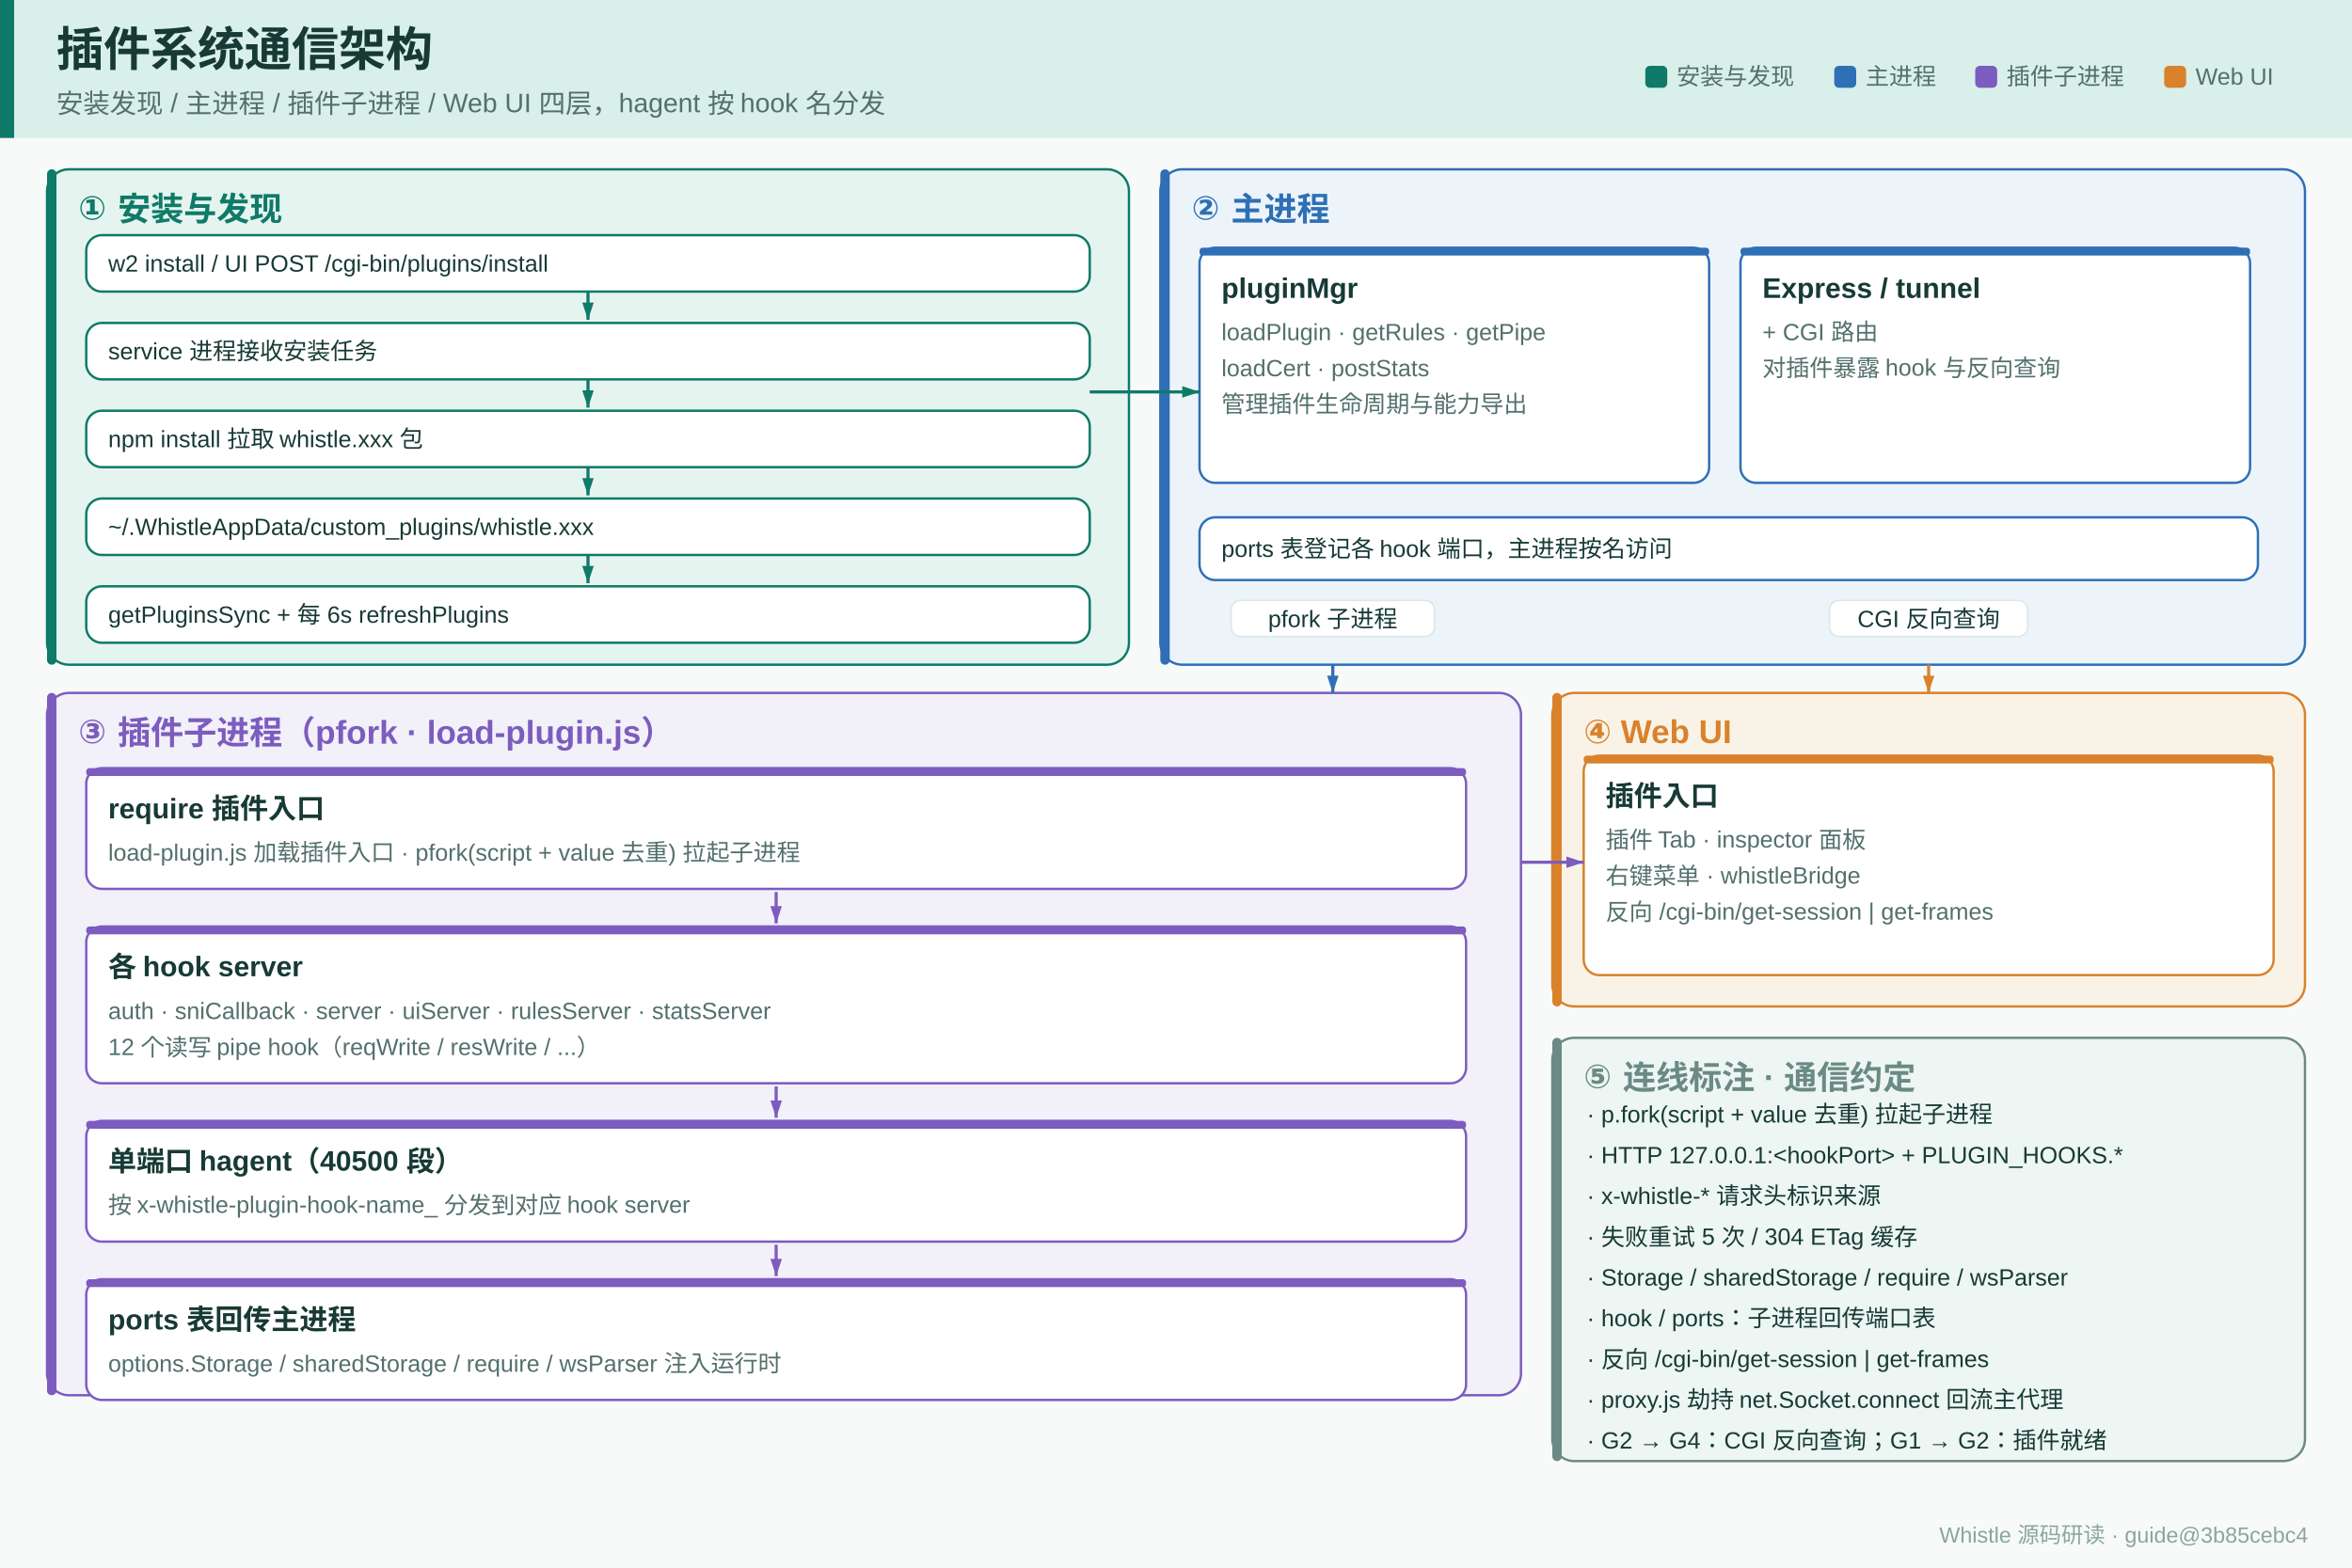
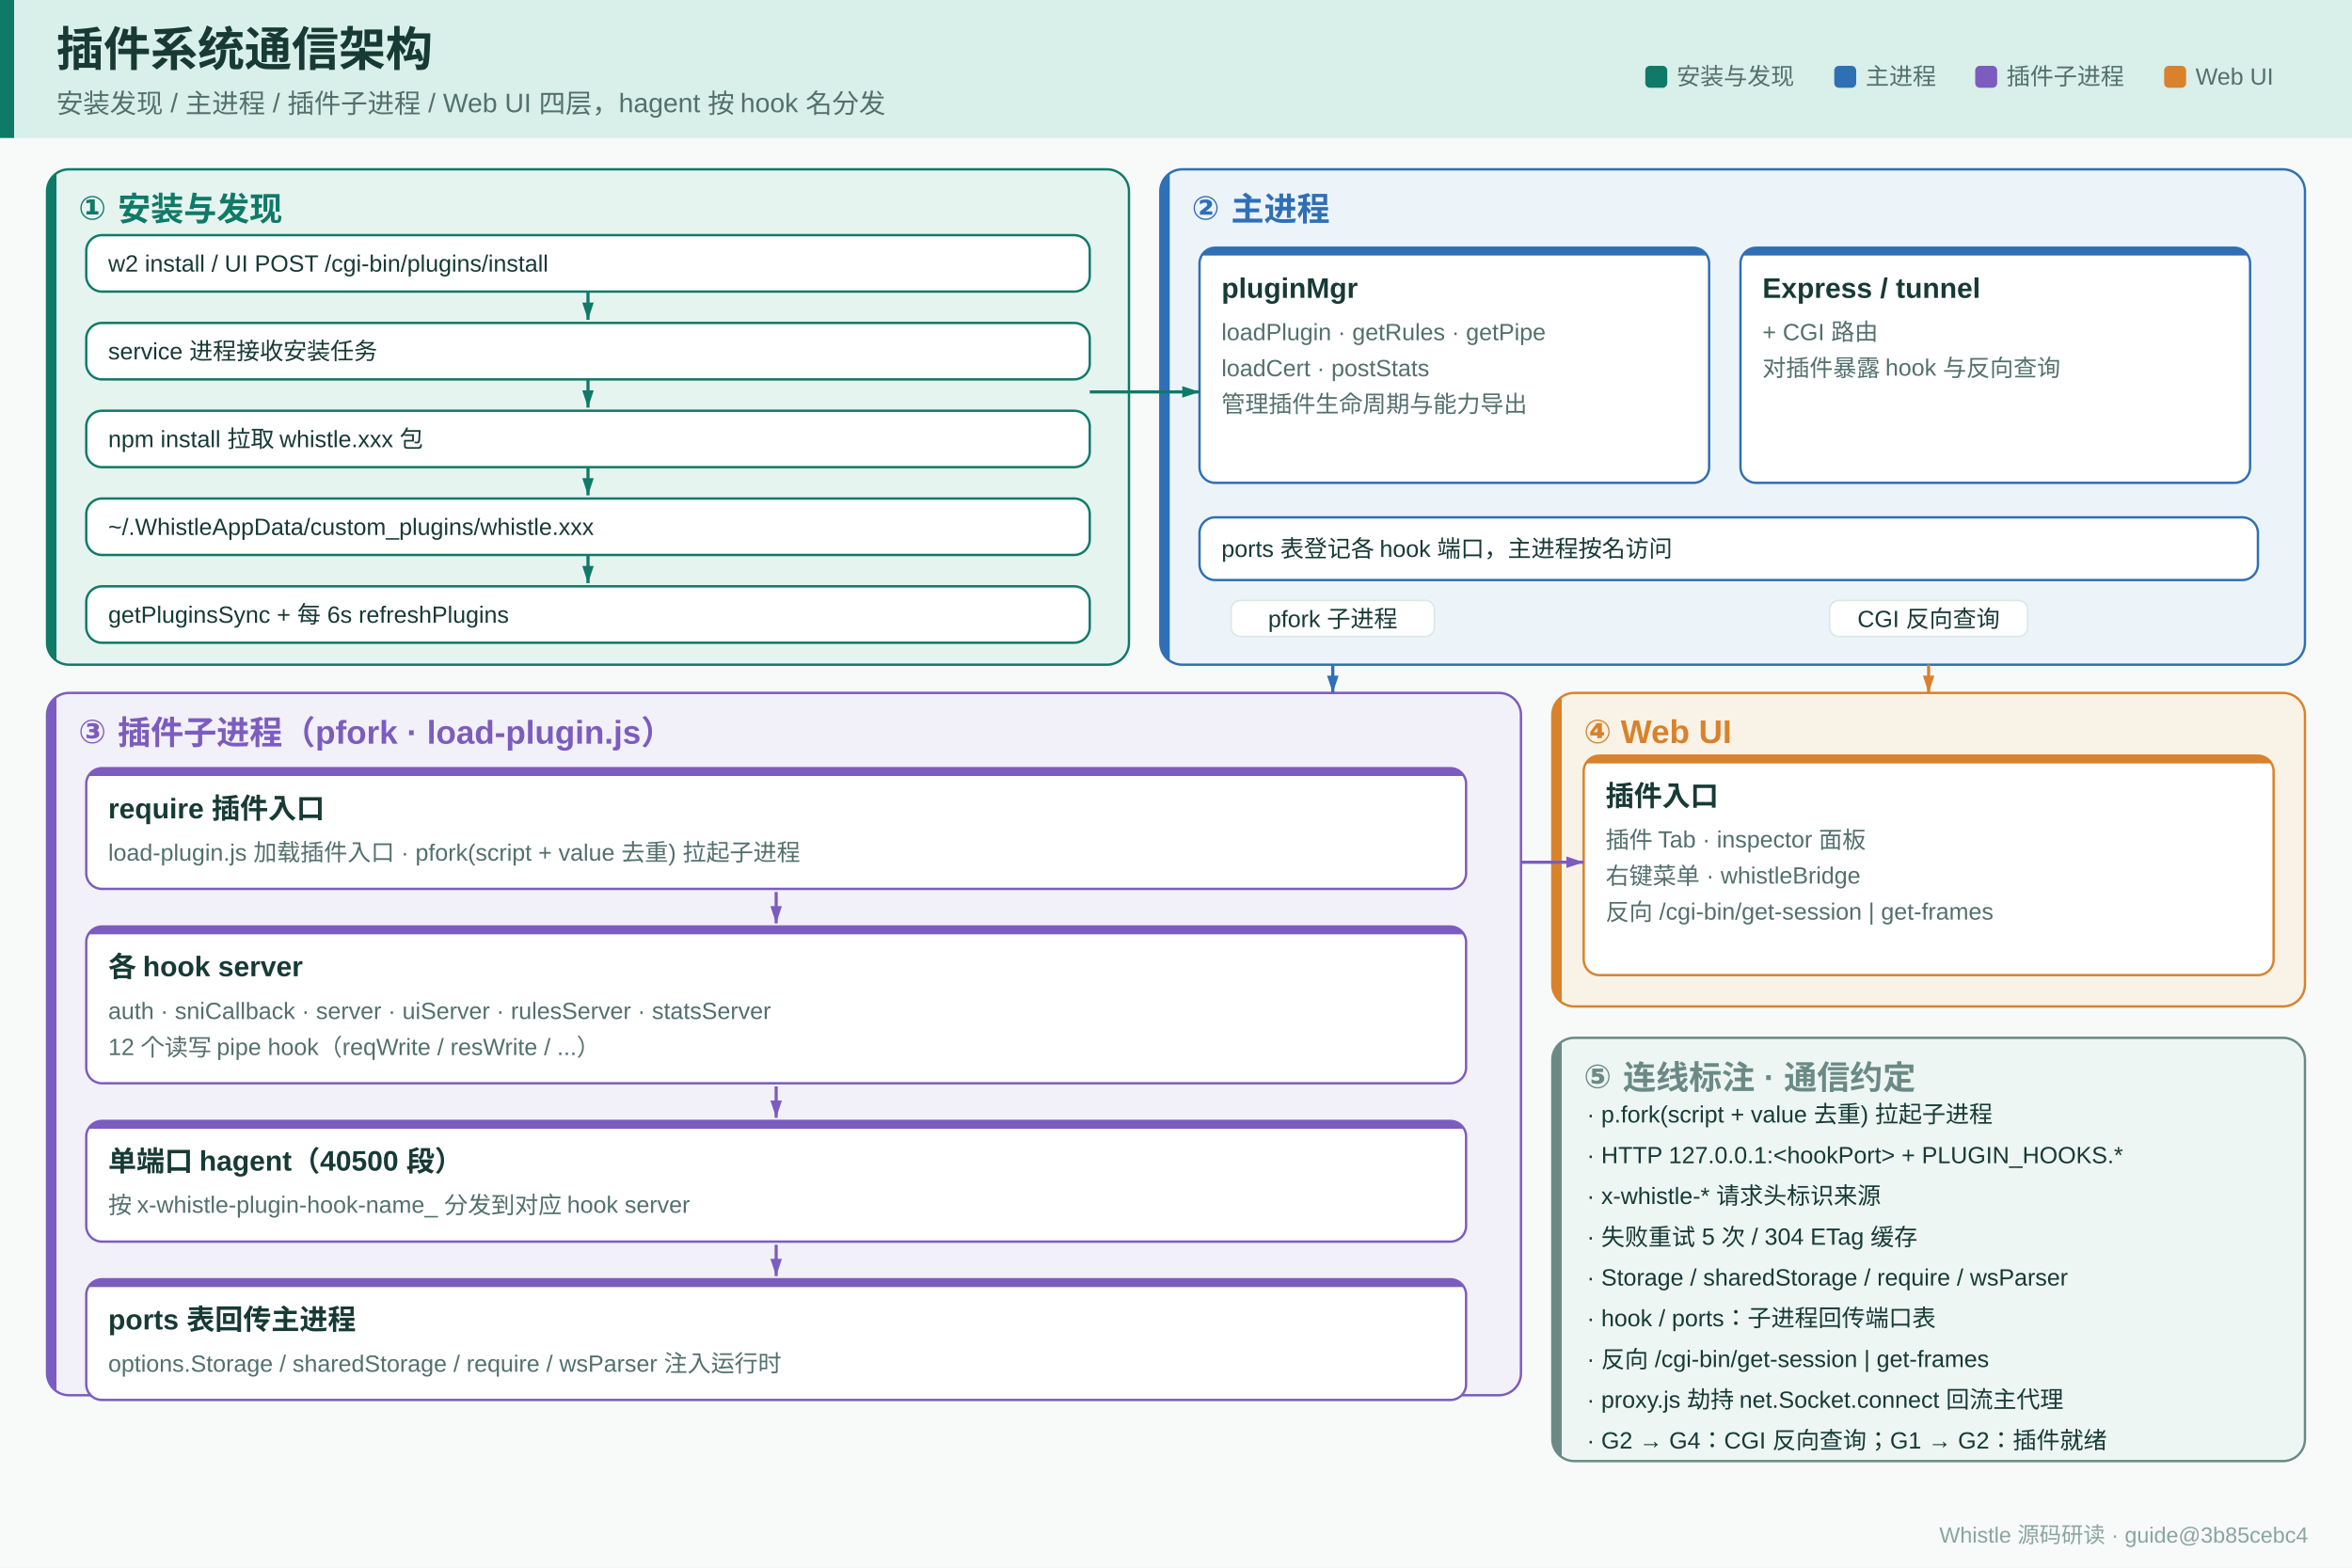
<svg xmlns="http://www.w3.org/2000/svg" width="1500" height="1000" viewBox="0 0 1500 1000">
  <rect width="100%" height="100%" fill="#f7faf9" />
  <defs>
    <marker id="arrow" viewBox="0 0 9 6" markerWidth="11" markerHeight="8" refX="9" refY="3" orient="auto" markerUnits="userSpaceOnUse">
      <path d="M0,0 L0,6 L9,3 z" fill="#52706c" />
    </marker>
    <marker id="arrow-teal" viewBox="0 0 9 6" markerWidth="11" markerHeight="8" refX="9" refY="3" orient="auto" markerUnits="userSpaceOnUse">
      <path d="M0,0 L0,6 L9,3 z" fill="#0f7a68" />
    </marker>
    <marker id="arrow-blue" viewBox="0 0 9 6" markerWidth="11" markerHeight="8" refX="9" refY="3" orient="auto" markerUnits="userSpaceOnUse">
      <path d="M0,0 L0,6 L9,3 z" fill="#2f6fb5" />
    </marker>
    <marker id="arrow-orange" viewBox="0 0 9 6" markerWidth="11" markerHeight="8" refX="9" refY="3" orient="auto" markerUnits="userSpaceOnUse">
      <path d="M0,0 L0,6 L9,3 z" fill="#d9822b" />
    </marker>
    <marker id="arrow-purple" viewBox="0 0 9 6" markerWidth="11" markerHeight="8" refX="9" refY="3" orient="auto" markerUnits="userSpaceOnUse">
      <path d="M0,0 L0,6 L9,3 z" fill="#7c5cbf" />
    </marker>
    <marker id="arrow-red" viewBox="0 0 9 6" markerWidth="11" markerHeight="8" refX="9" refY="3" orient="auto" markerUnits="userSpaceOnUse">
      <path d="M0,0 L0,6 L9,3 z" fill="#c0504d" />
    </marker>
    <marker id="arrow-gray" viewBox="0 0 9 6" markerWidth="11" markerHeight="8" refX="9" refY="3" orient="auto" markerUnits="userSpaceOnUse">
      <path d="M0,0 L0,6 L9,3 z" fill="#6b8a85" />
    </marker>
+     <clipPath id="roundClip1">
+       <rect x="30" y="108" width="690" height="316" rx="14" />
+     </clipPath>
+     <clipPath id="roundClip2">
+       <rect x="740" y="108" width="730" height="316" rx="14" />
+     </clipPath>
+     <clipPath id="roundClip3">
+       <rect x="765" y="158" width="325" height="150" rx="10" />
+     </clipPath>
+     <clipPath id="roundClip4">
+       <rect x="1110" y="158" width="325" height="150" rx="10" />
+     </clipPath>
+     <clipPath id="roundClip5">
+       <rect x="30" y="442" width="940" height="448" rx="14" />
+     </clipPath>
+     <clipPath id="roundClip6">
+       <rect x="55" y="490" width="880" height="77" rx="10" />
+     </clipPath>
+     <clipPath id="roundClip7">
+       <rect x="55" y="591" width="880" height="100" rx="10" />
+     </clipPath>
+     <clipPath id="roundClip8">
+       <rect x="55" y="715" width="880" height="77" rx="10" />
+     </clipPath>
+     <clipPath id="roundClip9">
+       <rect x="55" y="816" width="880" height="77" rx="10" />
+     </clipPath>
+     <clipPath id="roundClip10">
+       <rect x="990" y="442" width="480" height="200" rx="14" />
+     </clipPath>
+     <clipPath id="roundClip11">
+       <rect x="1010" y="482" width="440" height="140" rx="10" />
+     </clipPath>
+     <clipPath id="roundClip12">
+       <rect x="990" y="662" width="480" height="270" rx="14" />
+     </clipPath>
  </defs>
  <rect x="0" y="0" width="1500" height="88" fill="#d9efe9" />
  <rect x="0" y="0" width="9" height="88" fill="#0f7a68" />
  <text x="36" y="42" font-family="PingFang SC, Microsoft YaHei, Helvetica Neue, Arial, sans-serif" font-size="30" fill="#173a35" text-anchor="start" font-weight="bold">插件系统通信架构</text>
  <text x="36" y="72" font-family="PingFang SC, Microsoft YaHei, Helvetica Neue, Arial, sans-serif" font-size="17" fill="#52706c" text-anchor="start" font-weight="normal">安装发现 / 主进程 / 插件子进程 / Web UI 四层，hagent 按 hook 名分发</text>
  <text x="1472" y="984" font-family="PingFang SC, Microsoft YaHei, Helvetica Neue, Arial, sans-serif" font-size="14" fill="#8aa5a0" text-anchor="end" font-weight="normal">Whistle 源码研读 · guide@3b85cebc4</text>
  <rect x="1049.3" y="42" width="14" height="14" rx="3" fill="#0f7a68" />
  <text x="1069.3" y="54" font-family="PingFang SC, Microsoft YaHei, Helvetica Neue, Arial, sans-serif" font-size="15" fill="#52706c" text-anchor="start" font-weight="normal">安装与发现</text>
  <rect x="1169.8" y="42" width="14" height="14" rx="3" fill="#2f6fb5" />
  <text x="1189.8" y="54" font-family="PingFang SC, Microsoft YaHei, Helvetica Neue, Arial, sans-serif" font-size="15" fill="#52706c" text-anchor="start" font-weight="normal">主进程</text>
  <rect x="1259.7" y="42" width="14" height="14" rx="3" fill="#7c5cbf" />
  <text x="1279.7" y="54" font-family="PingFang SC, Microsoft YaHei, Helvetica Neue, Arial, sans-serif" font-size="15" fill="#52706c" text-anchor="start" font-weight="normal">插件子进程</text>
  <rect x="1380.2" y="42" width="14" height="14" rx="3" fill="#d9822b" />
  <text x="1400.2" y="54" font-family="PingFang SC, Microsoft YaHei, Helvetica Neue, Arial, sans-serif" font-size="15" fill="#52706c" text-anchor="start" font-weight="normal">Web UI</text>
  <rect x="30" y="108" width="690" height="316" rx="14" fill="#d9efe9" stroke="#0f7a68" stroke-width="1.5" fill-opacity="0.55" />
-   <rect x="30" y="108" width="6" height="316" rx="3" fill="#0f7a68" />
+   <rect x="30" y="108" width="6" height="316" rx="0" fill="#0f7a68" clip-path="url(#roundClip1)" />
  <text x="50" y="140" font-family="PingFang SC, Microsoft YaHei, Helvetica Neue, Arial, sans-serif" font-size="21" fill="#0f7a68" text-anchor="start" font-weight="bold">① 安装与发现</text>
  <rect x="55" y="150" width="640" height="36" rx="10" fill="#ffffff" stroke="#0f7a68" stroke-width="1.5" />
  <text x="69" y="173.25" font-family="PingFang SC, Microsoft YaHei, Helvetica Neue, Arial, sans-serif" font-size="15" fill="#173a35" text-anchor="start" font-weight="normal">w2 install / UI POST /cgi-bin/plugins/install</text>
  <line x1="375" y1="186" x2="375" y2="204" stroke="#0f7a68" stroke-width="2" fill="none" marker-end="url(#arrow-teal)" />
  <rect x="55" y="206" width="640" height="36" rx="10" fill="#ffffff" stroke="#0f7a68" stroke-width="1.5" />
  <text x="69" y="229.25" font-family="PingFang SC, Microsoft YaHei, Helvetica Neue, Arial, sans-serif" font-size="15" fill="#173a35" text-anchor="start" font-weight="normal">service 进程接收安装任务</text>
  <line x1="375" y1="242" x2="375" y2="260" stroke="#0f7a68" stroke-width="2" fill="none" marker-end="url(#arrow-teal)" />
  <rect x="55" y="262" width="640" height="36" rx="10" fill="#ffffff" stroke="#0f7a68" stroke-width="1.5" />
  <text x="69" y="285.25" font-family="PingFang SC, Microsoft YaHei, Helvetica Neue, Arial, sans-serif" font-size="15" fill="#173a35" text-anchor="start" font-weight="normal">npm install 拉取 whistle.xxx 包</text>
  <line x1="375" y1="298" x2="375" y2="316" stroke="#0f7a68" stroke-width="2" fill="none" marker-end="url(#arrow-teal)" />
  <rect x="55" y="318" width="640" height="36" rx="10" fill="#ffffff" stroke="#0f7a68" stroke-width="1.5" />
  <text x="69" y="341.25" font-family="PingFang SC, Microsoft YaHei, Helvetica Neue, Arial, sans-serif" font-size="15" fill="#173a35" text-anchor="start" font-weight="normal">~/.WhistleAppData/custom_plugins/whistle.xxx</text>
  <line x1="375" y1="354" x2="375" y2="372" stroke="#0f7a68" stroke-width="2" fill="none" marker-end="url(#arrow-teal)" />
  <rect x="55" y="374" width="640" height="36" rx="10" fill="#ffffff" stroke="#0f7a68" stroke-width="1.5" />
  <text x="69" y="397.25" font-family="PingFang SC, Microsoft YaHei, Helvetica Neue, Arial, sans-serif" font-size="15" fill="#173a35" text-anchor="start" font-weight="normal">getPluginsSync + 每 6s refreshPlugins</text>
  <rect x="740" y="108" width="730" height="316" rx="14" fill="#e4eefb" stroke="#2f6fb5" stroke-width="1.5" fill-opacity="0.55" />
-   <rect x="740" y="108" width="6" height="316" rx="3" fill="#2f6fb5" />
+   <rect x="740" y="108" width="6" height="316" rx="0" fill="#2f6fb5" clip-path="url(#roundClip2)" />
  <text x="760" y="140" font-family="PingFang SC, Microsoft YaHei, Helvetica Neue, Arial, sans-serif" font-size="21" fill="#2f6fb5" text-anchor="start" font-weight="bold">② 主进程</text>
  <rect x="765" y="158" width="325" height="150" rx="10" fill="#ffffff" stroke="#2f6fb5" stroke-width="1.5" />
-   <rect x="765" y="158" width="325" height="5" rx="2" fill="#2f6fb5" />
+   <rect x="765" y="158" width="325" height="5" rx="0" fill="#2f6fb5" clip-path="url(#roundClip3)" />
  <text x="779" y="190" font-family="PingFang SC, Microsoft YaHei, Helvetica Neue, Arial, sans-serif" font-size="18" fill="#173a35" text-anchor="start" font-weight="bold">pluginMgr</text>
  <text x="779" y="217" font-family="PingFang SC, Microsoft YaHei, Helvetica Neue, Arial, sans-serif" font-size="15" fill="#52706c" text-anchor="start" font-weight="normal">loadPlugin · getRules · getPipe</text>
  <text x="779" y="240" font-family="PingFang SC, Microsoft YaHei, Helvetica Neue, Arial, sans-serif" font-size="15" fill="#52706c" text-anchor="start" font-weight="normal">loadCert · postStats</text>
  <text x="779" y="263" font-family="PingFang SC, Microsoft YaHei, Helvetica Neue, Arial, sans-serif" font-size="15" fill="#52706c" text-anchor="start" font-weight="normal">管理插件生命周期与能力导出</text>
  <rect x="1110" y="158" width="325" height="150" rx="10" fill="#ffffff" stroke="#2f6fb5" stroke-width="1.5" />
-   <rect x="1110" y="158" width="325" height="5" rx="2" fill="#2f6fb5" />
+   <rect x="1110" y="158" width="325" height="5" rx="0" fill="#2f6fb5" clip-path="url(#roundClip4)" />
  <text x="1124" y="190" font-family="PingFang SC, Microsoft YaHei, Helvetica Neue, Arial, sans-serif" font-size="18" fill="#173a35" text-anchor="start" font-weight="bold">Express / tunnel</text>
  <text x="1124" y="217" font-family="PingFang SC, Microsoft YaHei, Helvetica Neue, Arial, sans-serif" font-size="15" fill="#52706c" text-anchor="start" font-weight="normal">+ CGI 路由</text>
  <text x="1124" y="240" font-family="PingFang SC, Microsoft YaHei, Helvetica Neue, Arial, sans-serif" font-size="15" fill="#52706c" text-anchor="start" font-weight="normal">对插件暴露 hook 与反向查询</text>
  <rect x="765" y="330" width="675" height="40" rx="10" fill="#ffffff" stroke="#2f6fb5" stroke-width="1.5" />
  <text x="779" y="355.25" font-family="PingFang SC, Microsoft YaHei, Helvetica Neue, Arial, sans-serif" font-size="15" fill="#173a35" text-anchor="start" font-weight="normal">ports 表登记各 hook 端口，主进程按名访问</text>
  <rect x="30" y="442" width="940" height="448" rx="14" fill="#eee7f8" stroke="#7c5cbf" stroke-width="1.5" fill-opacity="0.55" />
-   <rect x="30" y="442" width="6" height="448" rx="3" fill="#7c5cbf" />
+   <rect x="30" y="442" width="6" height="448" rx="0" fill="#7c5cbf" clip-path="url(#roundClip5)" />
  <text x="50" y="474" font-family="PingFang SC, Microsoft YaHei, Helvetica Neue, Arial, sans-serif" font-size="21" fill="#7c5cbf" text-anchor="start" font-weight="bold">③ 插件子进程（pfork · load-plugin.js）</text>
  <rect x="55" y="490" width="880" height="77" rx="10" fill="#ffffff" stroke="#7c5cbf" stroke-width="1.5" />
-   <rect x="55" y="490" width="880" height="5" rx="2" fill="#7c5cbf" />
+   <rect x="55" y="490" width="880" height="5" rx="0" fill="#7c5cbf" clip-path="url(#roundClip6)" />
  <text x="69" y="522" font-family="PingFang SC, Microsoft YaHei, Helvetica Neue, Arial, sans-serif" font-size="18" fill="#173a35" text-anchor="start" font-weight="bold">require 插件入口</text>
  <text x="69" y="549" font-family="PingFang SC, Microsoft YaHei, Helvetica Neue, Arial, sans-serif" font-size="15" fill="#52706c" text-anchor="start" font-weight="normal">load-plugin.js 加载插件入口 · pfork(script + value 去重) 拉起子进程</text>
  <line x1="495" y1="569" x2="495" y2="589" stroke="#7c5cbf" stroke-width="2" fill="none" marker-end="url(#arrow-purple)" />
  <rect x="55" y="591" width="880" height="100" rx="10" fill="#ffffff" stroke="#7c5cbf" stroke-width="1.5" />
-   <rect x="55" y="591" width="880" height="5" rx="2" fill="#7c5cbf" />
+   <rect x="55" y="591" width="880" height="5" rx="0" fill="#7c5cbf" clip-path="url(#roundClip7)" />
  <text x="69" y="623" font-family="PingFang SC, Microsoft YaHei, Helvetica Neue, Arial, sans-serif" font-size="18" fill="#173a35" text-anchor="start" font-weight="bold">各 hook server</text>
  <text x="69" y="650" font-family="PingFang SC, Microsoft YaHei, Helvetica Neue, Arial, sans-serif" font-size="15" fill="#52706c" text-anchor="start" font-weight="normal">auth · sniCallback · server · uiServer · rulesServer · statsServer</text>
  <text x="69" y="673" font-family="PingFang SC, Microsoft YaHei, Helvetica Neue, Arial, sans-serif" font-size="15" fill="#52706c" text-anchor="start" font-weight="normal">12 个读写 pipe hook（reqWrite / resWrite / ...）</text>
  <line x1="495" y1="693" x2="495" y2="713" stroke="#7c5cbf" stroke-width="2" fill="none" marker-end="url(#arrow-purple)" />
  <rect x="55" y="715" width="880" height="77" rx="10" fill="#ffffff" stroke="#7c5cbf" stroke-width="1.5" />
-   <rect x="55" y="715" width="880" height="5" rx="2" fill="#7c5cbf" />
+   <rect x="55" y="715" width="880" height="5" rx="0" fill="#7c5cbf" clip-path="url(#roundClip8)" />
  <text x="69" y="747" font-family="PingFang SC, Microsoft YaHei, Helvetica Neue, Arial, sans-serif" font-size="18" fill="#173a35" text-anchor="start" font-weight="bold">单端口 hagent（40500 段）</text>
  <text x="69" y="774" font-family="PingFang SC, Microsoft YaHei, Helvetica Neue, Arial, sans-serif" font-size="15" fill="#52706c" text-anchor="start" font-weight="normal">按 x-whistle-plugin-hook-name_ 分发到对应 hook server</text>
  <line x1="495" y1="794" x2="495" y2="814" stroke="#7c5cbf" stroke-width="2" fill="none" marker-end="url(#arrow-purple)" />
  <rect x="55" y="816" width="880" height="77" rx="10" fill="#ffffff" stroke="#7c5cbf" stroke-width="1.5" />
-   <rect x="55" y="816" width="880" height="5" rx="2" fill="#7c5cbf" />
+   <rect x="55" y="816" width="880" height="5" rx="0" fill="#7c5cbf" clip-path="url(#roundClip9)" />
  <text x="69" y="848" font-family="PingFang SC, Microsoft YaHei, Helvetica Neue, Arial, sans-serif" font-size="18" fill="#173a35" text-anchor="start" font-weight="bold">ports 表回传主进程</text>
  <text x="69" y="875" font-family="PingFang SC, Microsoft YaHei, Helvetica Neue, Arial, sans-serif" font-size="15" fill="#52706c" text-anchor="start" font-weight="normal">options.Storage / sharedStorage / require / wsParser 注入运行时</text>
  <rect x="990" y="442" width="480" height="200" rx="14" fill="#fbecd9" stroke="#d9822b" stroke-width="1.5" fill-opacity="0.55" />
-   <rect x="990" y="442" width="6" height="200" rx="3" fill="#d9822b" />
+   <rect x="990" y="442" width="6" height="200" rx="0" fill="#d9822b" clip-path="url(#roundClip10)" />
  <text x="1010" y="474" font-family="PingFang SC, Microsoft YaHei, Helvetica Neue, Arial, sans-serif" font-size="21" fill="#d9822b" text-anchor="start" font-weight="bold">④ Web UI</text>
  <rect x="1010" y="482" width="440" height="140" rx="10" fill="#ffffff" stroke="#d9822b" stroke-width="1.5" />
-   <rect x="1010" y="482" width="440" height="5" rx="2" fill="#d9822b" />
+   <rect x="1010" y="482" width="440" height="5" rx="0" fill="#d9822b" clip-path="url(#roundClip11)" />
  <text x="1024" y="514" font-family="PingFang SC, Microsoft YaHei, Helvetica Neue, Arial, sans-serif" font-size="18" fill="#173a35" text-anchor="start" font-weight="bold">插件入口</text>
  <text x="1024" y="541" font-family="PingFang SC, Microsoft YaHei, Helvetica Neue, Arial, sans-serif" font-size="15" fill="#52706c" text-anchor="start" font-weight="normal">插件 Tab · inspector 面板</text>
  <text x="1024" y="564" font-family="PingFang SC, Microsoft YaHei, Helvetica Neue, Arial, sans-serif" font-size="15" fill="#52706c" text-anchor="start" font-weight="normal">右键菜单 · whistleBridge</text>
  <text x="1024" y="587" font-family="PingFang SC, Microsoft YaHei, Helvetica Neue, Arial, sans-serif" font-size="15" fill="#52706c" text-anchor="start" font-weight="normal">反向 /cgi-bin/get-session | get-frames</text>
  <rect x="990" y="662" width="480" height="270" rx="14" fill="#e8f4f0" stroke="#6b8a85" stroke-width="1.5" fill-opacity="0.7" />
-   <rect x="990" y="662" width="6" height="270" rx="3" fill="#6b8a85" />
+   <rect x="990" y="662" width="6" height="270" rx="0" fill="#6b8a85" clip-path="url(#roundClip12)" />
  <text x="1010" y="694" font-family="PingFang SC, Microsoft YaHei, Helvetica Neue, Arial, sans-serif" font-size="21" fill="#6b8a85" text-anchor="start" font-weight="bold">⑤ 连线标注 · 通信约定</text>
  <text x="1012" y="716" font-family="PingFang SC, Microsoft YaHei, Helvetica Neue, Arial, sans-serif" font-size="15" fill="#173a35" text-anchor="start" font-weight="normal">· p.fork(script + value 去重) 拉起子进程</text>
  <text x="1012" y="742" font-family="PingFang SC, Microsoft YaHei, Helvetica Neue, Arial, sans-serif" font-size="15" fill="#173a35" text-anchor="start" font-weight="normal">· HTTP 127.0.0.1:&lt;hookPort&gt; + PLUGIN_HOOKS.*</text>
  <text x="1012" y="768" font-family="PingFang SC, Microsoft YaHei, Helvetica Neue, Arial, sans-serif" font-size="15" fill="#173a35" text-anchor="start" font-weight="normal">· x-whistle-* 请求头标识来源</text>
  <text x="1012" y="794" font-family="PingFang SC, Microsoft YaHei, Helvetica Neue, Arial, sans-serif" font-size="15" fill="#173a35" text-anchor="start" font-weight="normal">· 失败重试 5 次 / 304 ETag 缓存</text>
  <text x="1012" y="820" font-family="PingFang SC, Microsoft YaHei, Helvetica Neue, Arial, sans-serif" font-size="15" fill="#173a35" text-anchor="start" font-weight="normal">· Storage / sharedStorage / require / wsParser</text>
  <text x="1012" y="846" font-family="PingFang SC, Microsoft YaHei, Helvetica Neue, Arial, sans-serif" font-size="15" fill="#173a35" text-anchor="start" font-weight="normal">· hook / ports：子进程回传端口表</text>
  <text x="1012" y="872" font-family="PingFang SC, Microsoft YaHei, Helvetica Neue, Arial, sans-serif" font-size="15" fill="#173a35" text-anchor="start" font-weight="normal">· 反向 /cgi-bin/get-session | get-frames</text>
  <text x="1012" y="898" font-family="PingFang SC, Microsoft YaHei, Helvetica Neue, Arial, sans-serif" font-size="15" fill="#173a35" text-anchor="start" font-weight="normal">· proxy.js 劫持 net.Socket.connect 回流主代理</text>
  <text x="1012" y="924" font-family="PingFang SC, Microsoft YaHei, Helvetica Neue, Arial, sans-serif" font-size="15" fill="#173a35" text-anchor="start" font-weight="normal">· G2 → G4：CGI 反向查询；G1 → G2：插件就绪</text>
  <line x1="695" y1="250" x2="765" y2="250" stroke="#0f7a68" stroke-width="2" fill="none" marker-end="url(#arrow-teal)" />
  <line x1="850" y1="424" x2="850" y2="442" stroke="#2f6fb5" stroke-width="2" fill="none" marker-end="url(#arrow-blue)" />
  <rect x="785.15" y="383" width="129.7" height="23" rx="6" fill="#ffffff" stroke="#dbe8e4" stroke-width="1" />
  <text x="850" y="400" font-family="PingFang SC, Microsoft YaHei, Helvetica Neue, Arial, sans-serif" font-size="15" fill="#173a35" text-anchor="middle" font-weight="normal">pfork 子进程</text>
  <line x1="970" y1="550" x2="1010" y2="550" stroke="#7c5cbf" stroke-width="2" fill="none" marker-end="url(#arrow-purple)" />
  <line x1="1230" y1="424" x2="1230" y2="442" stroke="#d9822b" stroke-width="2" fill="none" marker-end="url(#arrow-orange)" />
  <rect x="1166.8" y="383" width="126.4" height="23" rx="6" fill="#ffffff" stroke="#dbe8e4" stroke-width="1" />
  <text x="1230" y="400" font-family="PingFang SC, Microsoft YaHei, Helvetica Neue, Arial, sans-serif" font-size="15" fill="#173a35" text-anchor="middle" font-weight="normal">CGI 反向查询</text>
</svg>
